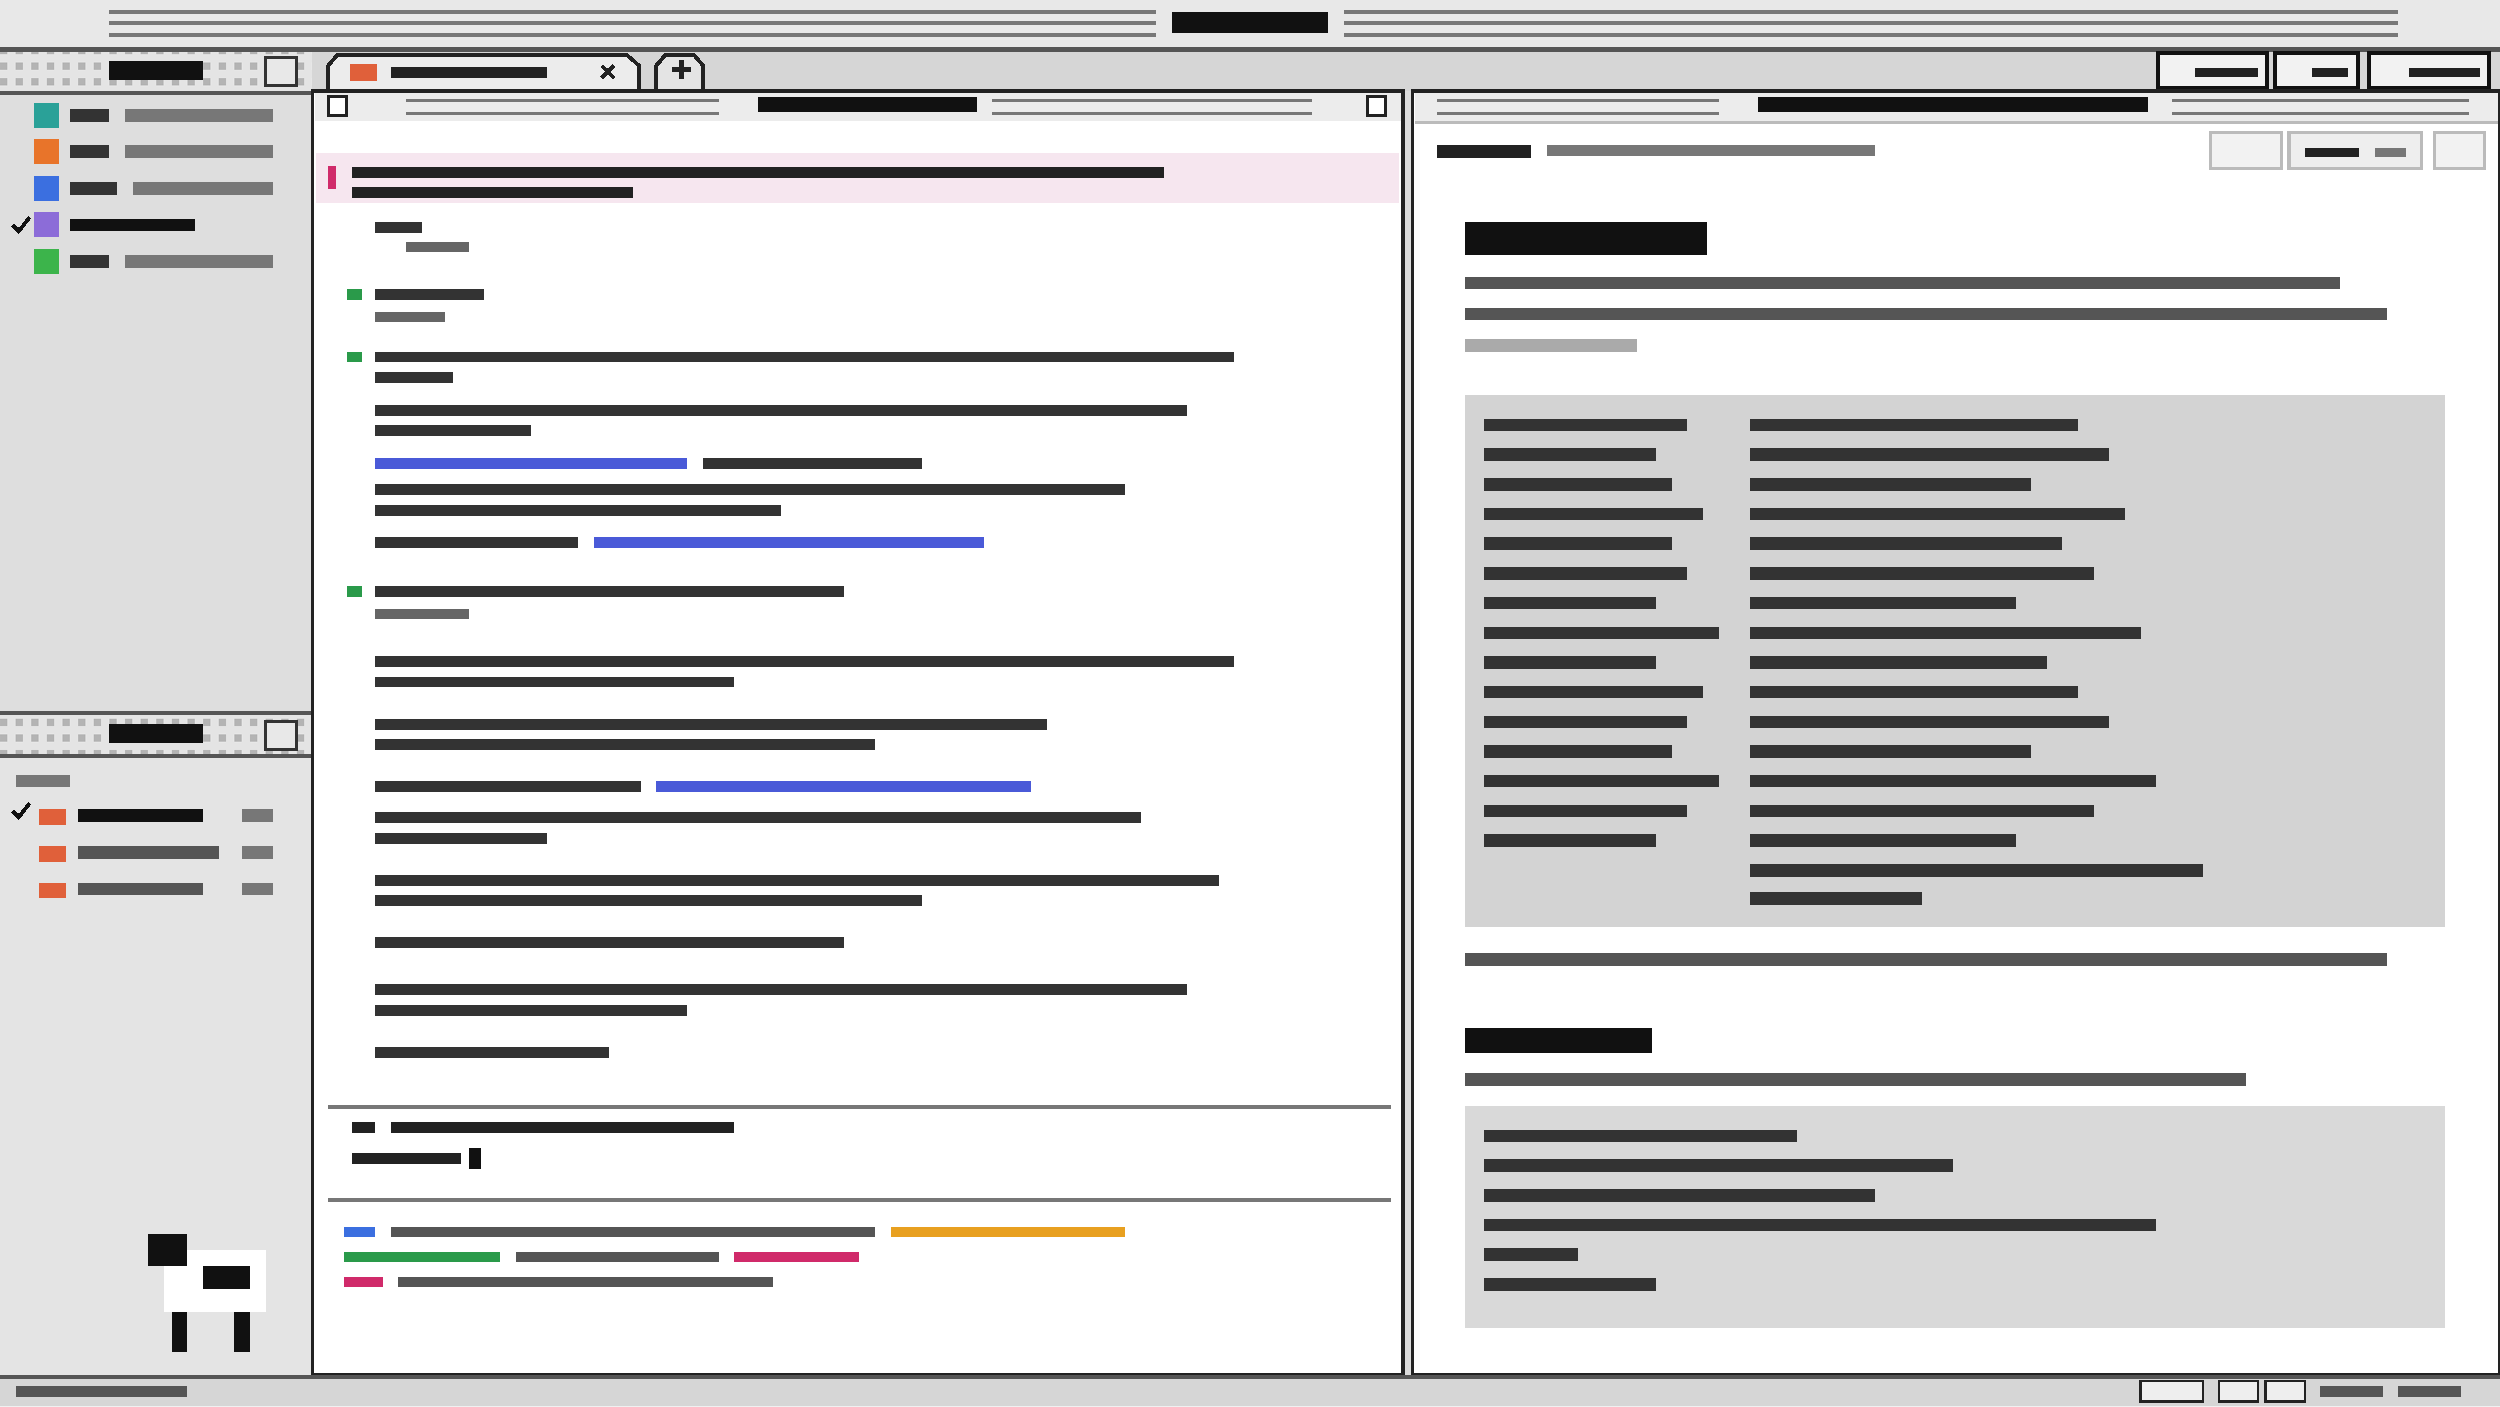
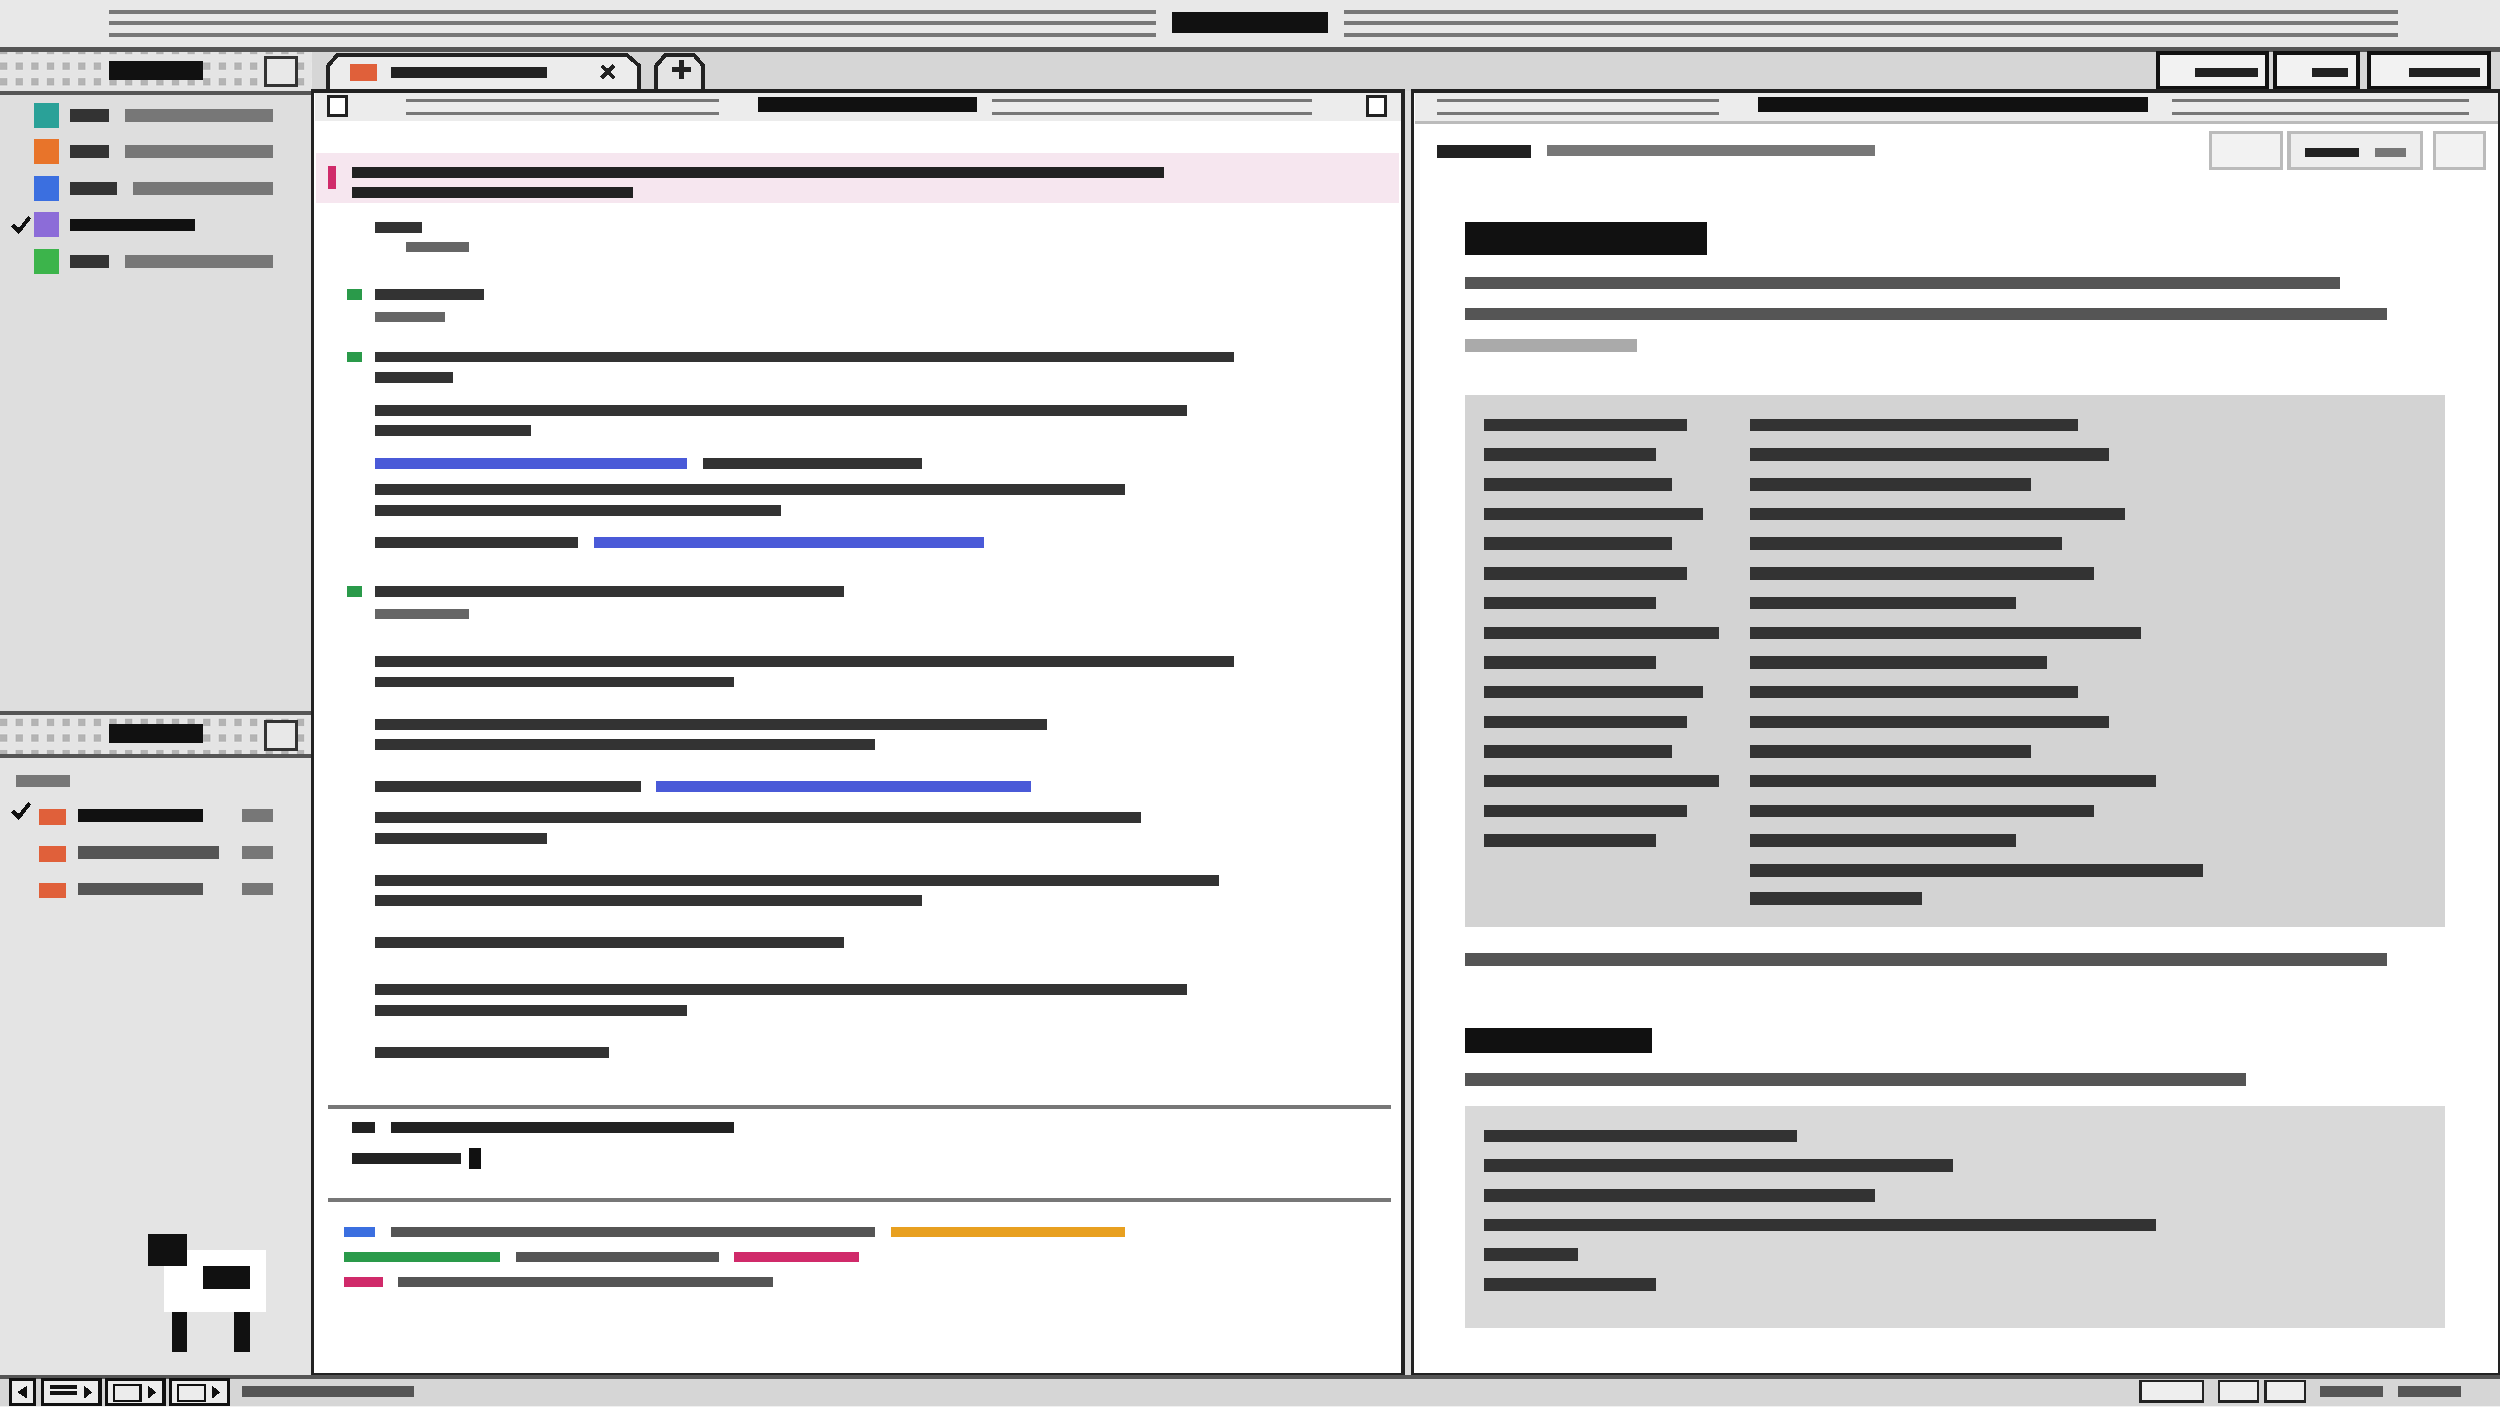
<svg xmlns="http://www.w3.org/2000/svg" viewBox="0 0 320 180" shape-rendering="crispEdges">
  <defs>
    <pattern id="dots" width="2" height="2" patternUnits="userSpaceOnUse">
      <rect width="2" height="2" fill="#e4e4e4" />
      <rect width="1" height="1" fill="#b4b4b4" />
    </pattern>
  </defs>
  <rect width="320" height="180" fill="#dcdcdc" />
  <rect width="320" height="6" fill="#e8e8e8" />
  <path d="M14 1.5H148M14 3H148M14 4.5H148M172 1.5H307M172 3H307M172 4.5H307" stroke="#777" stroke-width="0.5" />
  <rect x="150" y="1.6" width="20" height="2.6" fill="#111" />
  <rect y="6" width="320" height="0.6" fill="#555" />
  <rect y="6.6" width="40" height="5" fill="url(#dots)" />
  <rect x="14" y="7.8" width="12" height="2.4" fill="#111" />
  <rect x="34" y="7.4" width="4" height="3.6" fill="#e8e8e8" stroke="#333" stroke-width="0.4" />
  <rect y="11.6" width="40" height="0.5" fill="#555" />
  <rect y="12.1" width="40" height="79" fill="#dedede" />
  <g>
    <rect x="4.4" y="13.2" width="3.2" height="3.2" fill="#2aa198" />
    <rect x="9" y="14" width="5" height="1.6" fill="#333" />
    <rect x="16" y="14" width="19" height="1.6" fill="#777" />
    <rect x="4.4" y="17.8" width="3.2" height="3.2" fill="#e8742a" />
    <rect x="9" y="18.6" width="5" height="1.6" fill="#333" />
    <rect x="16" y="18.6" width="19" height="1.6" fill="#777" />
    <rect x="4.4" y="22.5" width="3.2" height="3.2" fill="#3b6fe0" />
    <rect x="9" y="23.3" width="6" height="1.6" fill="#333" />
    <rect x="17" y="23.3" width="18" height="1.6" fill="#777" />
    <rect x="4.4" y="27.2" width="3.2" height="3.2" fill="#8c6cd8" />
    <rect x="9" y="28" width="16" height="1.6" fill="#111" />
    <path d="M1.6 28.8l0.8 0.8 1.4-1.8" stroke="#111" stroke-width="0.5" fill="none" />
    <rect x="4.4" y="31.9" width="3.2" height="3.2" fill="#3cb44b" />
    <rect x="9" y="32.7" width="5" height="1.6" fill="#333" />
    <rect x="16" y="32.7" width="19" height="1.6" fill="#777" />
  </g>
  <rect y="91" width="40" height="0.5" fill="#555" />
  <rect y="91.5" width="40" height="5" fill="url(#dots)" />
  <rect x="14" y="92.7" width="12" height="2.4" fill="#111" />
  <rect x="34" y="92.3" width="4" height="3.6" fill="#e8e8e8" stroke="#333" stroke-width="0.4" />
  <rect y="96.5" width="40" height="0.5" fill="#555" />
  <rect y="97" width="40" height="79" fill="#e4e4e4" />
  <rect x="2" y="99.2" width="7" height="1.6" fill="#777" />
  <g>
    <path d="M1.6 103.8l0.8 0.8 1.4-1.8" stroke="#111" stroke-width="0.5" fill="none" />
    <rect x="5" y="103.6" width="3.4" height="2" fill="#e0603a" />
    <rect x="10" y="103.6" width="16" height="1.6" fill="#111" />
    <rect x="31" y="103.6" width="4" height="1.6" fill="#777" />
    <rect x="5" y="108.3" width="3.4" height="2" fill="#e0603a" />
    <rect x="10" y="108.3" width="18" height="1.6" fill="#555" />
    <rect x="31" y="108.3" width="4" height="1.6" fill="#777" />
    <rect x="5" y="113" width="3.4" height="2" fill="#e0603a" />
    <rect x="10" y="113" width="16" height="1.6" fill="#555" />
    <rect x="31" y="113" width="4" height="1.6" fill="#777" />
  </g>
  <rect x="21" y="160" width="13" height="8" fill="#fff" />
  <rect x="19" y="158" width="5" height="4" fill="#111" />
  <rect x="26" y="162" width="6" height="3" fill="#111" />
  <rect x="22" y="168" width="2" height="5" fill="#111" />
  <rect x="30" y="168" width="2" height="5" fill="#111" />
  <rect x="40" y="6.6" width="280" height="5" fill="#d6d6d6" />
  <path d="M42 11.6V8.4l1.2-1.4h37l1.6 1.4v3.2" fill="#ececec" stroke="#222" stroke-width="0.5" />
  <rect x="44.8" y="8.2" width="3.4" height="2.2" fill="#e0603a" />
  <rect x="50" y="8.6" width="20" height="1.4" fill="#222" />
  <path d="M77 8.4l1.6 1.6M78.6 8.4L77 10" stroke="#222" stroke-width="0.5" />
  <path d="M84 11.6V8.4l1.2-1.4h3.6l1.2 1.4v3.2" fill="#e4e4e4" stroke="#222" stroke-width="0.5" />
  <rect x="86" y="8.6" width="2.4" height="0.6" fill="#222" />
  <rect x="86.9" y="7.7" width="0.6" height="2.4" fill="#222" />
  <g fill="#f2f2f2" stroke="#111" stroke-width="0.5">
    <rect x="276.2" y="6.8" width="14" height="4.4" />
    <rect x="291.2" y="6.8" width="10.6" height="4.4" />
    <rect x="303.2" y="6.8" width="15.4" height="4.4" />
  </g>
  <g fill="#222">
    <rect x="281" y="8.7" width="8" height="1.2" />
    <rect x="296" y="8.7" width="4.6" height="1.2" />
    <rect x="308.4" y="8.7" width="9" height="1.2" />
  </g>
  <rect x="40" y="11.6" width="139.6" height="164.4" fill="#fff" stroke="#222" stroke-width="0.5" />
  <rect x="40.3" y="11.9" width="139" height="3.6" fill="#ececec" />
  <path d="M52 12.9H92M52 14.5H92M127 12.9H168M127 14.5H168" stroke="#777" stroke-width="0.4" />
  <rect x="97" y="12.4" width="28" height="2" fill="#111" />
  <rect x="42" y="12.4" width="2.4" height="2.4" fill="#fff" stroke="#222" stroke-width="0.4" />
  <rect x="175" y="12.4" width="2.4" height="2.4" fill="#fff" stroke="#222" stroke-width="0.4" />
  <rect x="40.5" y="19.6" width="138.6" height="6.4" fill="#f6e6ef" />
  <rect x="42" y="21.2" width="1" height="3" fill="#d02a6a" />
  <rect x="45" y="21.4" width="104" height="1.4" fill="#222" />
  <rect x="45" y="24" width="36" height="1.4" fill="#222" />
  <g fill="#333">
    <rect x="48" y="28.4" width="6" height="1.4" />
    <rect x="52" y="31" width="8" height="1.2" fill="#666" />
    <rect x="44.4" y="37" width="2" height="1.4" fill="#2a9a4a" />
    <rect x="48" y="37" width="14" height="1.4" />
    <rect x="48" y="40" width="9" height="1.2" fill="#666" />
    <rect x="44.4" y="45" width="2" height="1.4" fill="#2a9a4a" />
    <rect x="48" y="45" width="110" height="1.4" />
    <rect x="48" y="47.6" width="10" height="1.4" />
    <rect x="48" y="51.8" width="104" height="1.4" />
    <rect x="48" y="54.4" width="20" height="1.4" />
    <rect x="48" y="58.6" width="40" height="1.4" fill="#4a5ad8" />
    <rect x="90" y="58.6" width="28" height="1.4" />
    <rect x="48" y="62" width="96" height="1.4" />
    <rect x="48" y="64.6" width="52" height="1.4" />
    <rect x="48" y="68.8" width="26" height="1.4" />
    <rect x="76" y="68.8" width="50" height="1.4" fill="#4a5ad8" />
    <rect x="44.4" y="75" width="2" height="1.4" fill="#2a9a4a" />
    <rect x="48" y="75" width="60" height="1.4" />
    <rect x="48" y="78" width="12" height="1.2" fill="#666" />
    <rect x="48" y="84" width="110" height="1.4" />
    <rect x="48" y="86.6" width="46" height="1.4" />
    <rect x="48" y="92" width="86" height="1.4" />
    <rect x="48" y="94.6" width="64" height="1.4" />
    <rect x="48" y="100" width="34" height="1.4" />
    <rect x="84" y="100" width="48" height="1.4" fill="#4a5ad8" />
    <rect x="48" y="104" width="98" height="1.4" />
    <rect x="48" y="106.6" width="22" height="1.4" />
    <rect x="48" y="112" width="108" height="1.4" />
    <rect x="48" y="114.6" width="70" height="1.4" />
    <rect x="48" y="120" width="60" height="1.4" />
    <rect x="48" y="126" width="104" height="1.4" />
    <rect x="48" y="128.6" width="40" height="1.4" />
    <rect x="48" y="134" width="30" height="1.4" />
  </g>
  <rect x="42" y="141.5" width="136" height="0.5" fill="#777" />
  <rect x="45" y="143.6" width="3" height="1.4" fill="#222" />
  <rect x="50" y="143.6" width="44" height="1.4" fill="#222" />
  <rect x="45" y="147.6" width="14" height="1.4" fill="#222" />
  <rect x="60" y="147" width="1.6" height="2.6" fill="#111" />
  <rect x="42" y="153.4" width="136" height="0.5" fill="#777" />
  <rect x="44" y="157" width="4" height="1.4" fill="#3b6fe0" />
  <rect x="50" y="157" width="62" height="1.4" fill="#555" />
  <rect x="114" y="157" width="30" height="1.4" fill="#e8a020" />
  <rect x="44" y="160.2" width="20" height="1.4" fill="#2a9a4a" />
  <rect x="66" y="160.2" width="26" height="1.4" fill="#555" />
  <rect x="94" y="160.2" width="16" height="1.4" fill="#d02a6a" />
  <rect x="44" y="163.4" width="5" height="1.4" fill="#d02a6a" />
  <rect x="51" y="163.4" width="48" height="1.4" fill="#555" />
  <rect x="180.8" y="11.6" width="139.2" height="164.4" fill="#fff" stroke="#222" stroke-width="0.5" />
  <rect x="181.1" y="11.9" width="138.6" height="3.6" fill="#ececec" />
  <path d="M184 12.9H220M184 14.5H220M278 12.9H316M278 14.5H316" stroke="#777" stroke-width="0.4" />
  <rect x="225" y="12.4" width="50" height="2" fill="#111" />
  <rect x="181.1" y="15.5" width="138.6" height="0.4" fill="#bbb" />
  <rect x="184" y="18.6" width="12" height="1.6" fill="#222" />
  <rect x="198" y="18.6" width="42" height="1.4" fill="#777" />
  <rect x="283" y="17" width="9" height="4.6" fill="#f2f2f2" stroke="#bbb" stroke-width="0.4" />
  <rect x="293" y="17" width="17" height="4.6" fill="#eee" stroke="#bbb" stroke-width="0.4" />
  <rect x="295" y="18.9" width="7" height="1.2" fill="#222" />
  <rect x="304" y="18.9" width="4" height="1.2" fill="#777" />
  <rect x="311.6" y="17" width="6.4" height="4.6" fill="#f2f2f2" stroke="#bbb" stroke-width="0.4" />
  <rect x="187.5" y="28.4" width="31" height="4.2" fill="#111" />
  <rect x="187.5" y="35.4" width="112" height="1.6" fill="#555" />
  <rect x="187.5" y="39.4" width="118" height="1.6" fill="#555" />
  <rect x="187.5" y="43.4" width="22" height="1.6" fill="#aaa" />
  <rect x="187.5" y="50.6" width="125.5" height="68" fill="#d3d3d3" />
  <g fill="#333">
    <rect x="190" y="53.6" width="26" height="1.6" />
    <rect x="224" y="53.6" width="42" height="1.6" />
    <rect x="190" y="57.4" width="22" height="1.6" />
    <rect x="224" y="57.4" width="46" height="1.6" />
    <rect x="190" y="61.2" width="24" height="1.6" />
    <rect x="224" y="61.2" width="36" height="1.6" />
    <rect x="190" y="65" width="28" height="1.6" />
    <rect x="224" y="65" width="48" height="1.6" />
    <rect x="190" y="68.8" width="24" height="1.6" />
    <rect x="224" y="68.8" width="40" height="1.6" />
    <rect x="190" y="72.6" width="26" height="1.6" />
    <rect x="224" y="72.6" width="44" height="1.6" />
    <rect x="190" y="76.4" width="22" height="1.6" />
    <rect x="224" y="76.4" width="34" height="1.6" />
    <rect x="190" y="80.2" width="30" height="1.6" />
    <rect x="224" y="80.2" width="50" height="1.6" />
    <rect x="190" y="84" width="22" height="1.6" />
    <rect x="224" y="84" width="38" height="1.6" />
    <rect x="190" y="87.8" width="28" height="1.6" />
    <rect x="224" y="87.8" width="42" height="1.6" />
    <rect x="190" y="91.6" width="26" height="1.6" />
    <rect x="224" y="91.6" width="46" height="1.6" />
    <rect x="190" y="95.4" width="24" height="1.6" />
    <rect x="224" y="95.4" width="36" height="1.6" />
    <rect x="190" y="99.2" width="30" height="1.6" />
    <rect x="224" y="99.2" width="52" height="1.6" />
    <rect x="190" y="103" width="26" height="1.6" />
    <rect x="224" y="103" width="44" height="1.6" />
    <rect x="190" y="106.8" width="22" height="1.6" />
    <rect x="224" y="106.8" width="34" height="1.6" />
    <rect x="224" y="110.6" width="58" height="1.6" />
    <rect x="224" y="114.2" width="22" height="1.6" />
  </g>
  <rect x="187.5" y="122" width="118" height="1.6" fill="#555" />
  <rect x="187.5" y="131.6" width="24" height="3.2" fill="#111" />
  <rect x="187.5" y="137.4" width="100" height="1.6" fill="#555" />
  <rect x="187.5" y="141.6" width="125.5" height="28.4" fill="#d9d9d9" />
  <rect x="190" y="144.6" width="40" height="1.6" fill="#333" />
  <rect x="190" y="148.4" width="60" height="1.6" fill="#333" />
  <rect x="190" y="152.2" width="50" height="1.6" fill="#333" />
  <rect x="190" y="156" width="86" height="1.6" fill="#333" />
  <rect x="190" y="159.8" width="12" height="1.6" fill="#333" />
  <rect x="190" y="163.6" width="22" height="1.6" fill="#333" />
  <rect y="176" width="320" height="4" fill="#d6d6d6" />
  <rect y="176" width="320" height="0.5" fill="#555" />
-   <rect x="2" y="177.4" width="22" height="1.4" fill="#555" />
+   <g fill="#ececec" stroke="#111" stroke-width="0.4">
+     <rect x="1.4" y="176.6" width="3" height="3.2" />
+     <rect x="5.4" y="176.6" width="7.4" height="3.2" />
+     <rect x="13.6" y="176.6" width="7.4" height="3.2" />
+     <rect x="21.8" y="176.6" width="7.4" height="3.2" />
+   </g>
+   <path d="M3.4 177.4v1.6l-1.2-0.8z" fill="#111" />
+   <g fill="#111">
+     <rect x="6.4" y="177.3" width="3.4" height="0.5" />
+     <rect x="6.4" y="178.1" width="3.4" height="0.5" />
+     <rect x="14.6" y="177.3" width="3.4" height="2" fill="none" stroke="#111" stroke-width="0.3" />
+     <rect x="22.8" y="177.3" width="3.4" height="2" fill="none" stroke="#111" stroke-width="0.3" />
+     <path d="M10.8 177.4v1.6l1-0.8zM19 177.4v1.6l1-0.8zM27.2 177.4v1.6l1-0.8z" />
+   </g>
+   <rect x="31" y="177.4" width="22" height="1.4" fill="#555" />
  <rect x="274" y="176.8" width="8" height="2.6" fill="#eee" stroke="#222" stroke-width="0.3" />
  <rect x="284" y="176.8" width="5" height="2.6" fill="#eee" stroke="#222" stroke-width="0.3" />
  <rect x="290" y="176.8" width="5" height="2.6" fill="#eee" stroke="#222" stroke-width="0.3" />
  <rect x="297" y="177.4" width="8" height="1.4" fill="#555" />
  <rect x="307" y="177.4" width="8" height="1.4" fill="#555" />
</svg>
